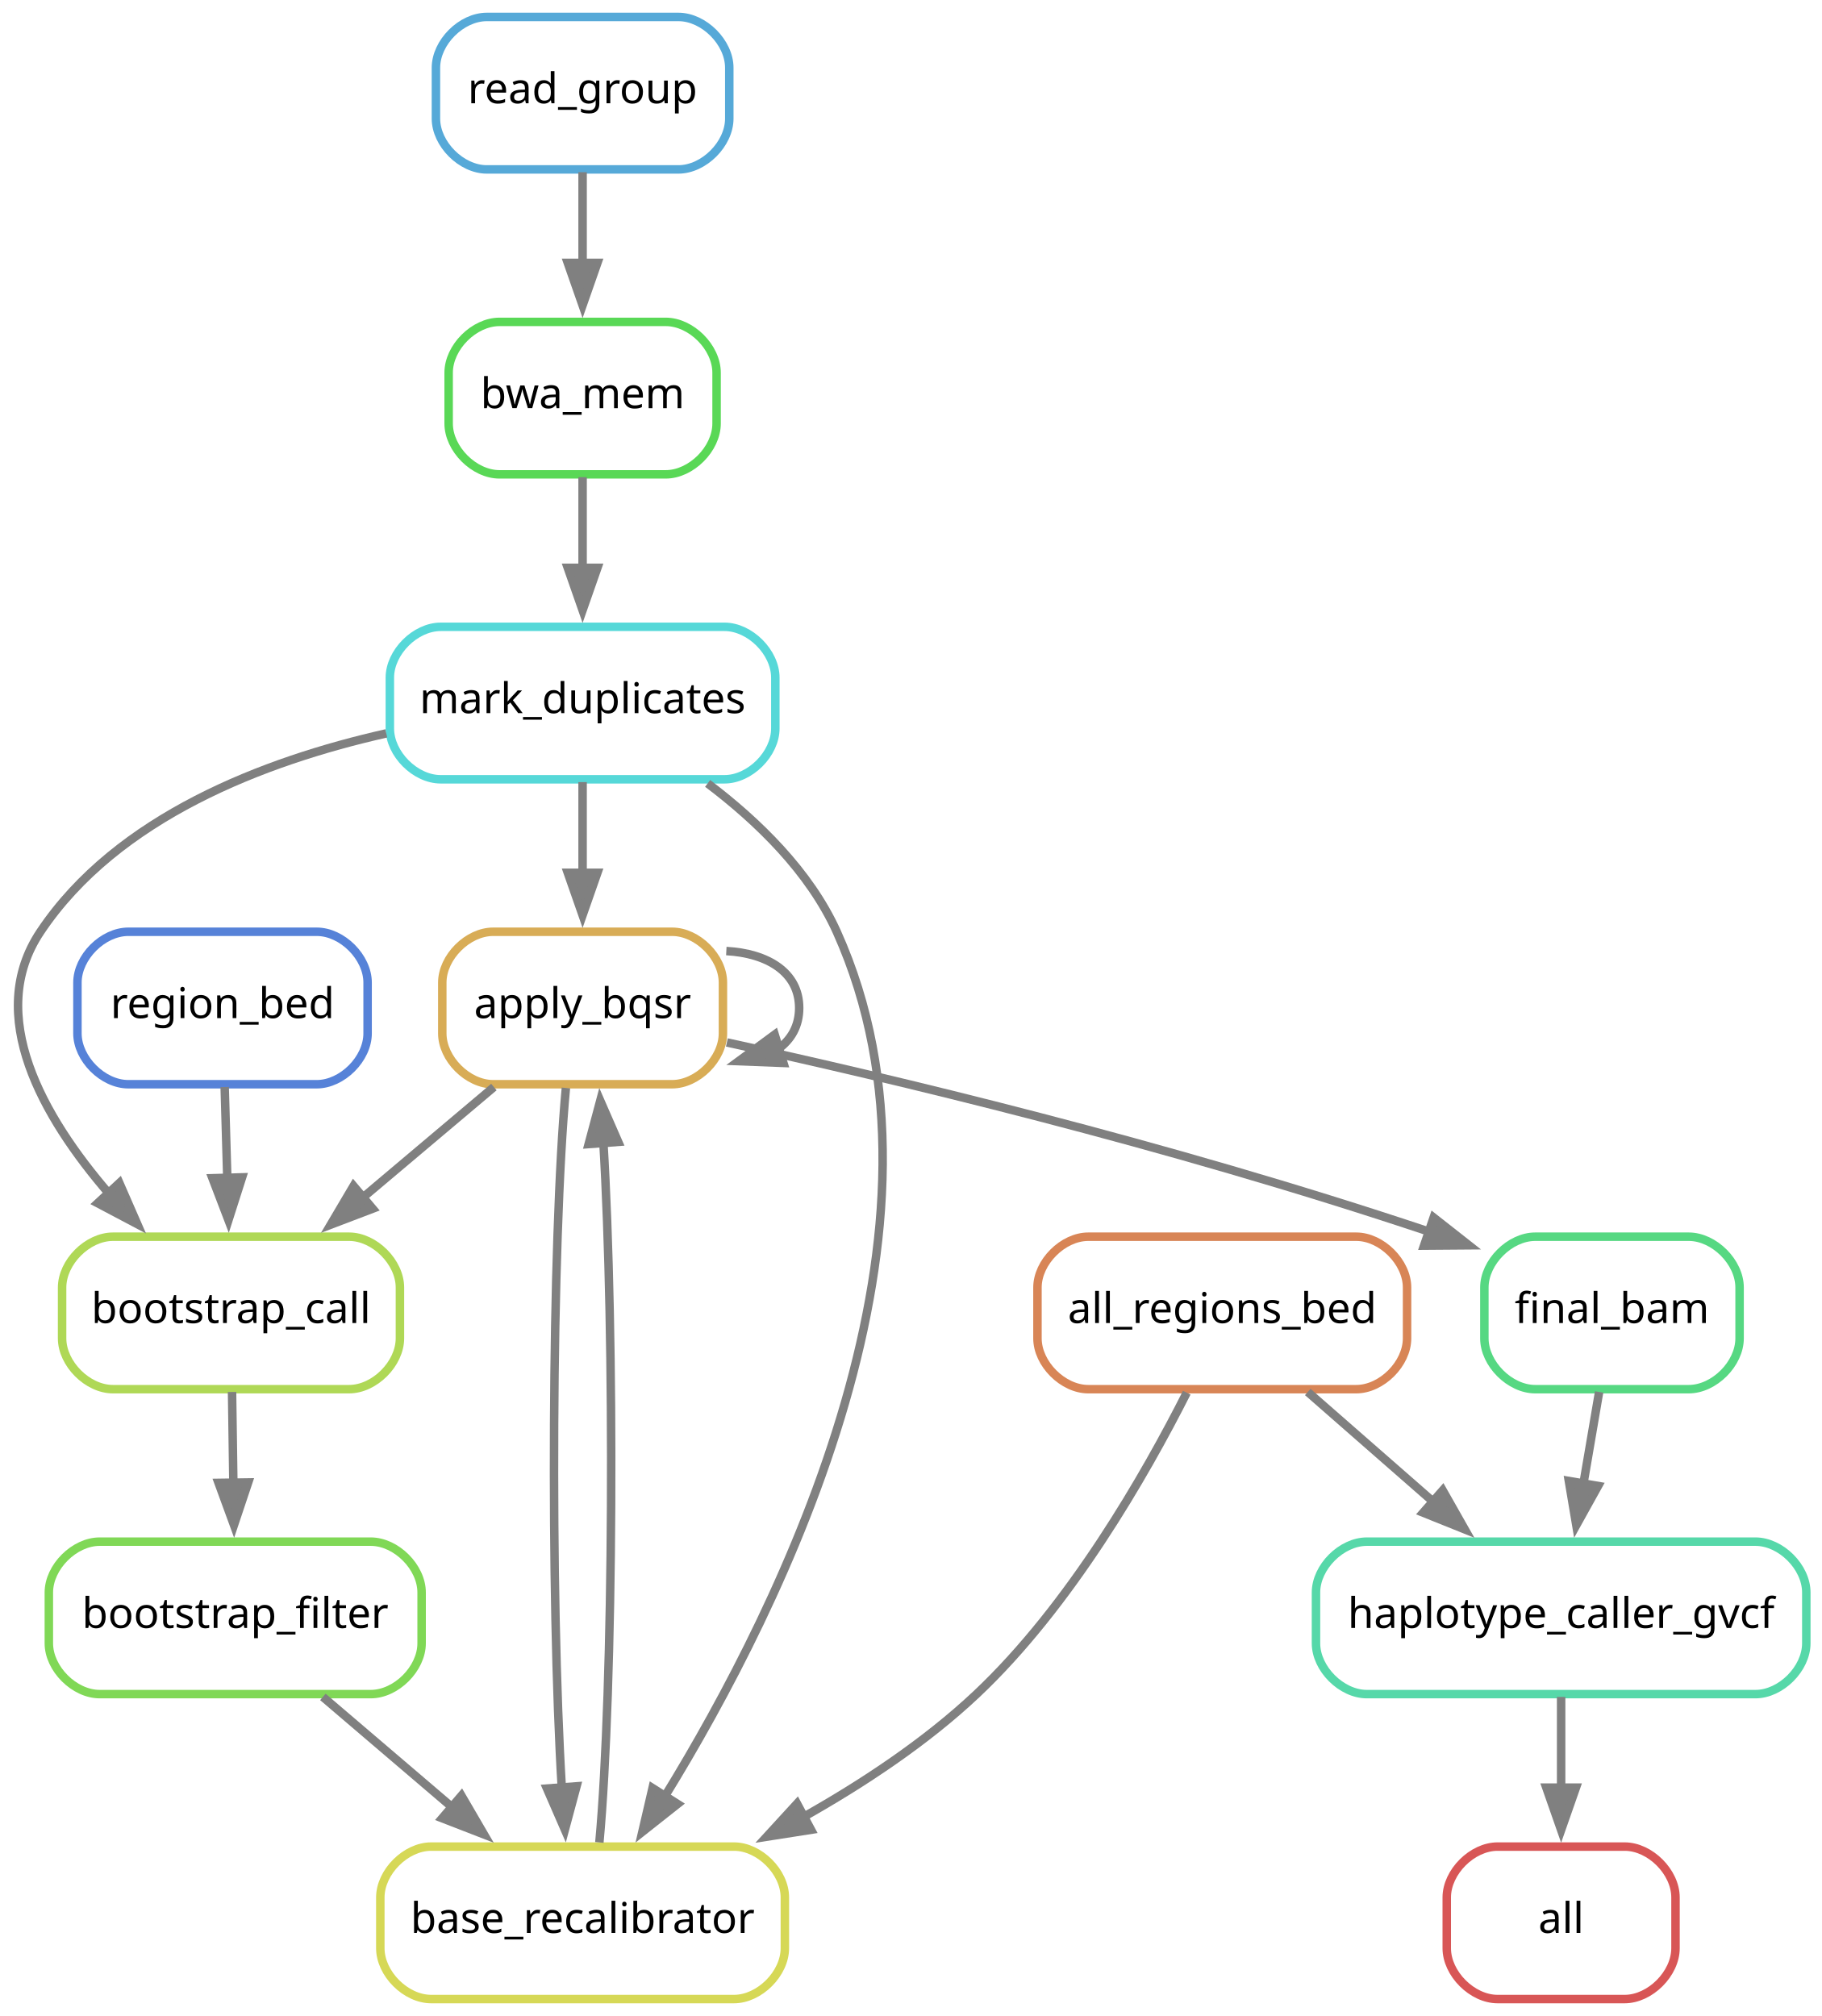
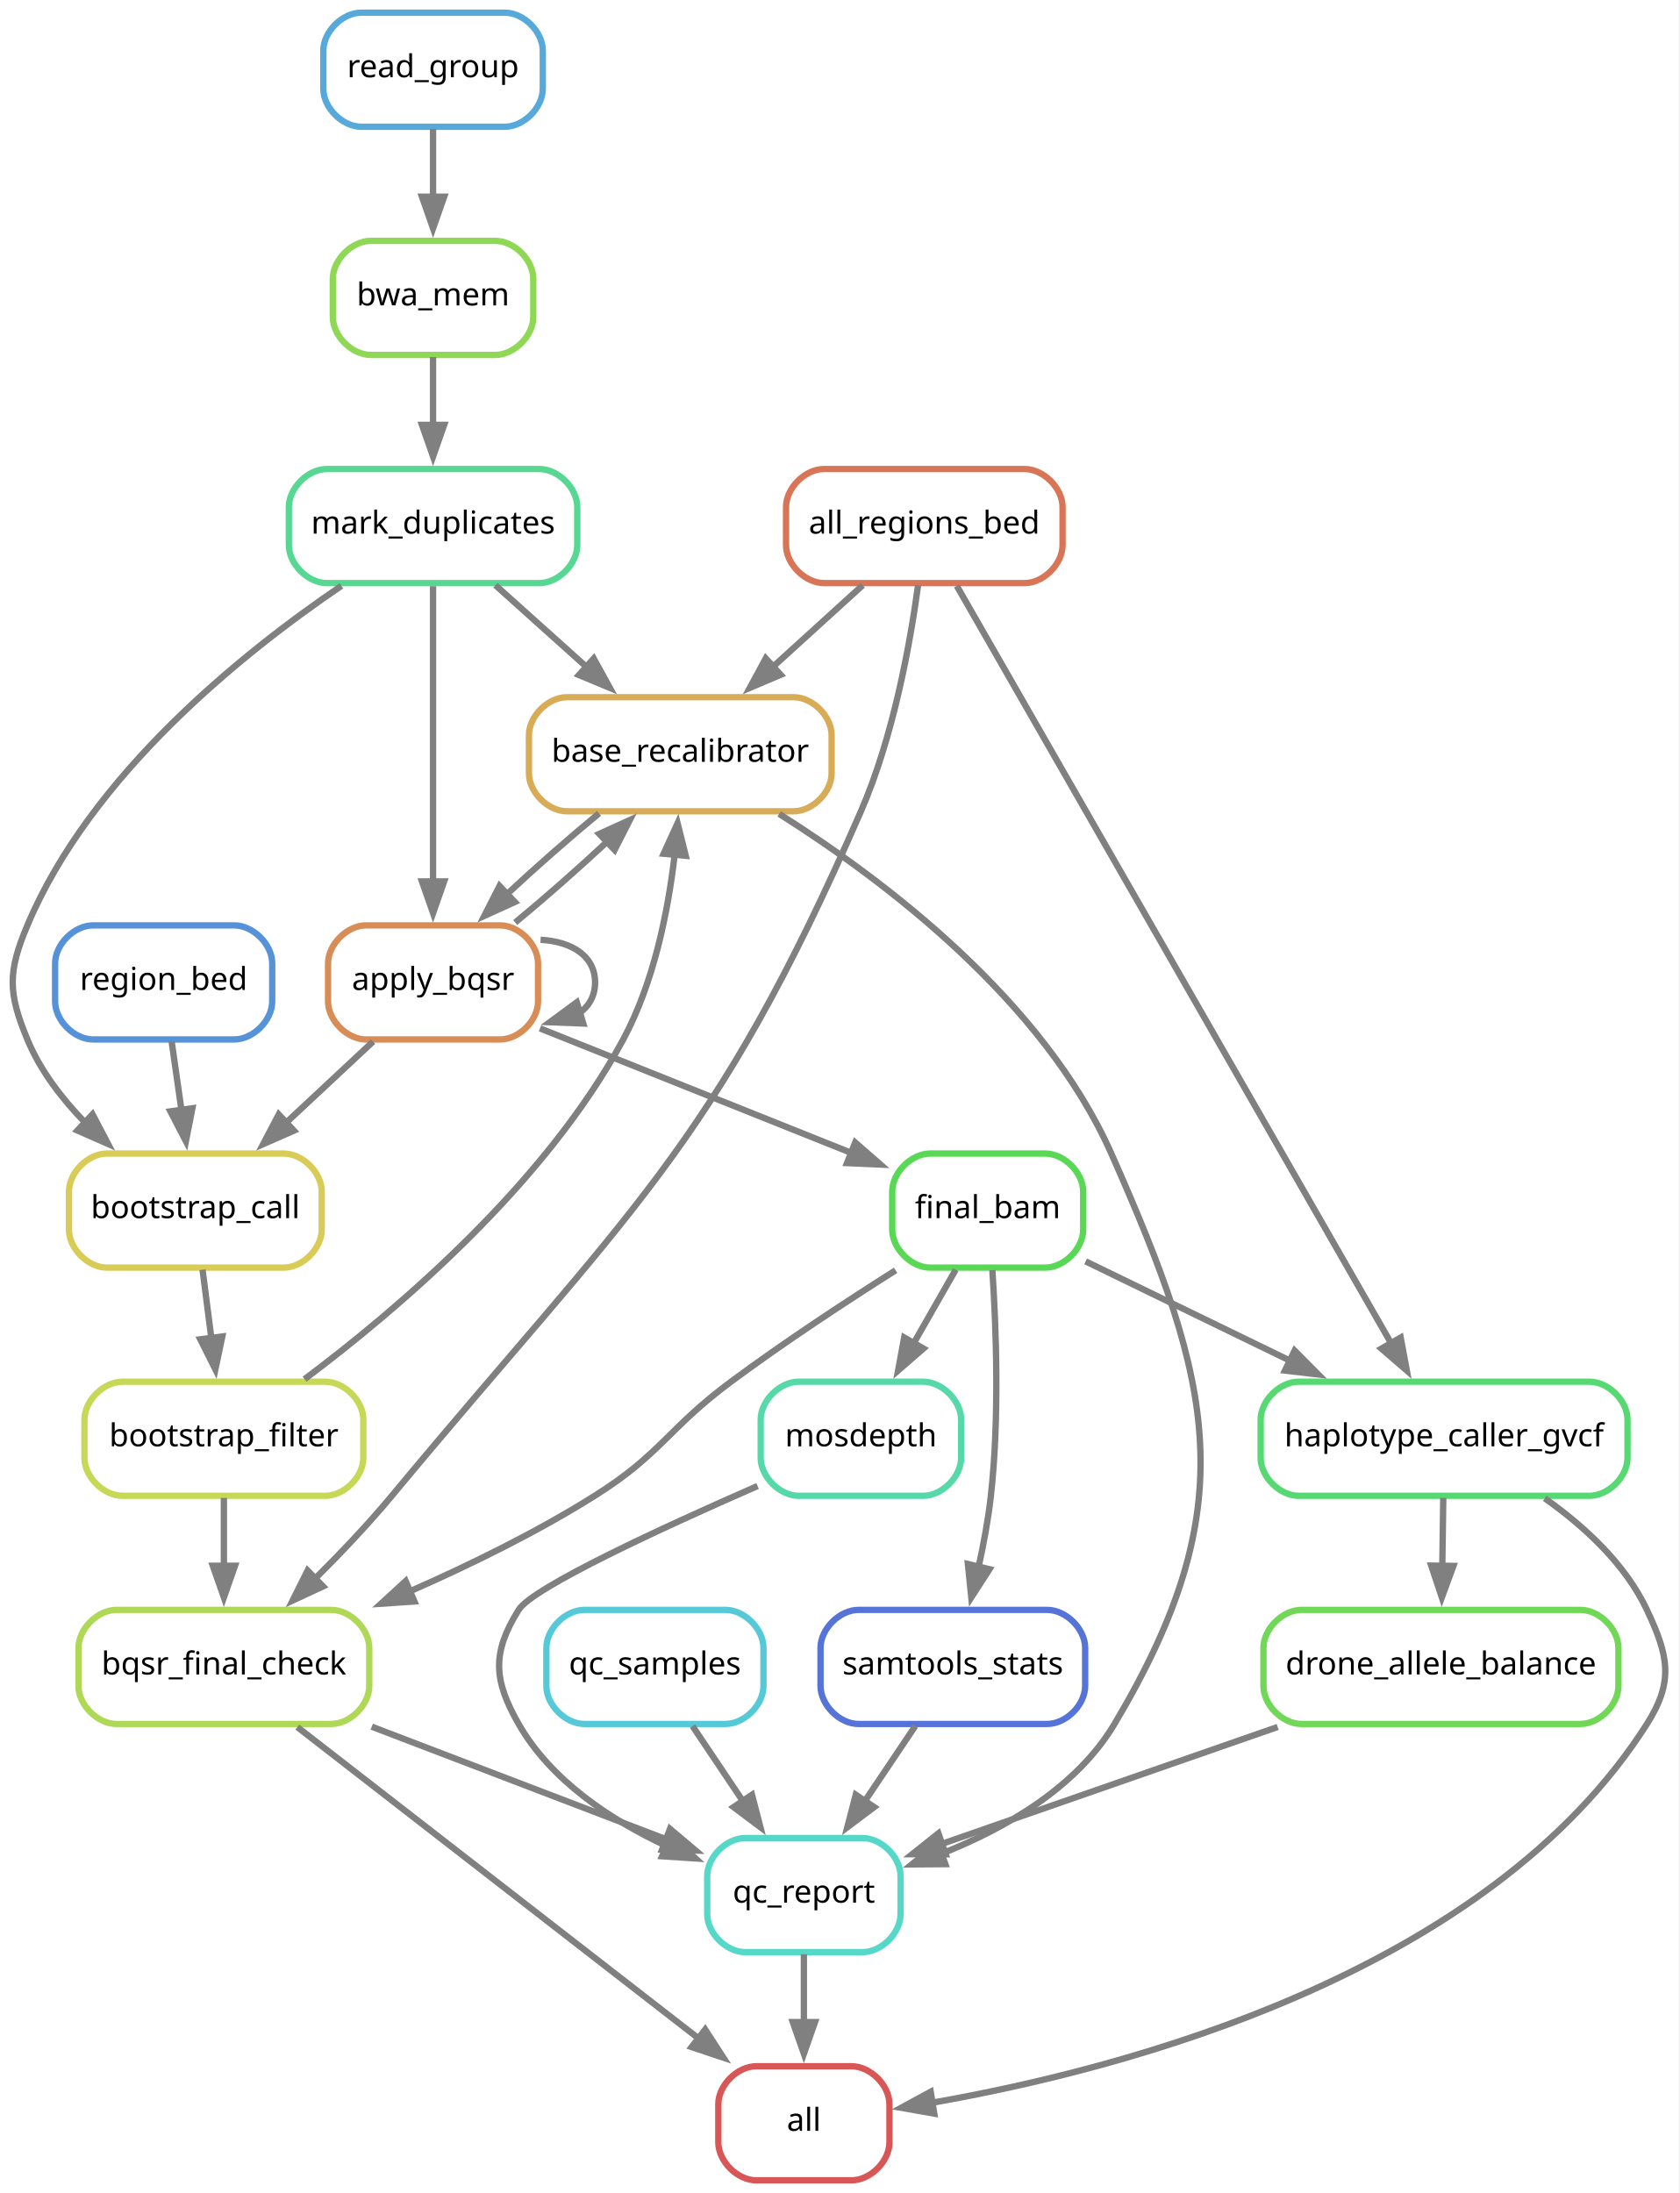
- <svg xmlns="http://www.w3.org/2000/svg" width="430pt" height="476pt" viewBox="0.00 0.00 430.00 476.00">
-   <g id="graph0" class="graph" transform="scale(1 1) rotate(0) translate(4 472)">
-     <polygon fill="white" stroke="none" points="-4,4 -4,-472 426.41,-472 426.41,4 -4,4" />
+ <svg xmlns="http://www.w3.org/2000/svg" width="530pt" height="692pt" viewBox="0.00 0.00 530.00 692.00">
+   <g id="graph0" class="graph" transform="scale(1 1) rotate(0) translate(4 688)">
+     <polygon fill="white" stroke="none" points="-4,4 -4,-688 525.63,-688 525.63,4 -4,4" />
    <g id="node1" class="node">
-       <path fill="none" stroke="#d85656" stroke-width="2" d="M379.53,-36C379.53,-36 349.53,-36 349.53,-36 343.53,-36 337.53,-30 337.53,-24 337.53,-24 337.53,-12 337.53,-12 337.53,-6 343.53,0 349.53,0 349.53,0 379.53,0 379.53,0 385.53,0 391.53,-6 391.53,-12 391.53,-12 391.53,-24 391.53,-24 391.53,-30 385.53,-36 379.53,-36" />
-       <text xml:space="preserve" text-anchor="middle" x="364.53" y="-15.62" font-family="sans" font-size="10.00">all</text>
+       <path fill="none" stroke="#d85656" stroke-width="2" d="M264.64,-36C264.64,-36 234.64,-36 234.64,-36 228.64,-36 222.64,-30 222.64,-24 222.64,-24 222.64,-12 222.64,-12 222.64,-6 228.64,0 234.64,0 234.64,0 264.64,0 264.64,0 270.64,0 276.64,-6 276.64,-12 276.64,-12 276.64,-24 276.64,-24 276.64,-30 270.64,-36 264.64,-36" />
+       <text xml:space="preserve" text-anchor="middle" x="249.64" y="-15.62" font-family="sans" font-size="10.00">all</text>
    </g>
    <g id="node2" class="node">
-       <path fill="none" stroke="#56d8a9" stroke-width="2" d="M410.41,-108C410.41,-108 318.66,-108 318.66,-108 312.66,-108 306.66,-102 306.66,-96 306.66,-96 306.66,-84 306.66,-84 306.66,-78 312.66,-72 318.66,-72 318.66,-72 410.41,-72 410.41,-72 416.41,-72 422.41,-78 422.41,-84 422.41,-84 422.41,-96 422.41,-96 422.41,-102 416.41,-108 410.41,-108" />
-       <text xml:space="preserve" text-anchor="middle" x="364.53" y="-87.62" font-family="sans" font-size="10.00">haplotype_caller_gvcf</text>
+       <path fill="none" stroke="#56d873" stroke-width="2" d="M497.51,-252C497.51,-252 405.76,-252 405.76,-252 399.76,-252 393.76,-246 393.76,-240 393.76,-240 393.76,-228 393.76,-228 393.76,-222 399.76,-216 405.76,-216 405.76,-216 497.51,-216 497.51,-216 503.51,-216 509.51,-222 509.51,-228 509.51,-228 509.51,-240 509.51,-240 509.51,-246 503.51,-252 497.51,-252" />
+       <text xml:space="preserve" text-anchor="middle" x="451.64" y="-231.62" font-family="sans" font-size="10.00">haplotype_caller_gvcf</text>
+     </g>
+     <g id="edge3" class="edge">
+       <path fill="none" stroke="grey" stroke-width="2" d="M483.41,-215.2C495.88,-206.38 508.82,-194.49 515.64,-180 522.44,-165.52 524.21,-157.51 515.64,-144 465.56,-65.14 351.08,-35.15 289.91,-24.45" />
+       <polygon fill="grey" stroke="grey" stroke-width="2" points="290.78,-21.05 280.34,-22.89 289.65,-27.96 290.78,-21.05" />
+     </g>
+     <g id="node18" class="node">
+       <path fill="none" stroke="#70d856" stroke-width="2" d="M494.64,-180C494.64,-180 406.64,-180 406.64,-180 400.64,-180 394.64,-174 394.64,-168 394.64,-168 394.64,-156 394.64,-156 394.64,-150 400.64,-144 406.64,-144 406.64,-144 494.64,-144 494.64,-144 500.64,-144 506.64,-150 506.64,-156 506.64,-156 506.64,-168 506.64,-168 506.64,-174 500.64,-180 494.64,-180" />
+       <text xml:space="preserve" text-anchor="middle" x="450.64" y="-159.62" font-family="sans" font-size="10.00">drone_allele_balance</text>
+     </g>
+     <g id="edge31" class="edge">
+       <path fill="none" stroke="grey" stroke-width="2" d="M451.38,-215.34C451.29,-208.75 451.18,-201.08 451.07,-193.67" />
+       <polygon fill="grey" stroke="grey" stroke-width="2" points="454.58,-193.88 450.93,-183.93 447.58,-193.98 454.58,-193.88" />
+     </g>
+     <g id="node3" class="node">
+       <path fill="none" stroke="#59d856" stroke-width="2" d="M325.76,-324C325.76,-324 289.51,-324 289.51,-324 283.51,-324 277.51,-318 277.51,-312 277.51,-312 277.51,-300 277.51,-300 277.51,-294 283.51,-288 289.51,-288 289.51,-288 325.76,-288 325.76,-288 331.76,-288 337.76,-294 337.76,-300 337.76,-300 337.76,-312 337.76,-312 337.76,-318 331.76,-324 325.76,-324" />
+       <text xml:space="preserve" text-anchor="middle" x="307.64" y="-303.62" font-family="sans" font-size="10.00">final_bam</text>
+     </g>
+     <g id="edge5" class="edge">
+       <path fill="none" stroke="grey" stroke-width="2" d="M338.53,-289.98C357.35,-280.83 381.82,-268.94 403.18,-258.56" />
+       <polygon fill="grey" stroke="grey" stroke-width="2" points="404.48,-261.81 411.95,-254.29 401.42,-255.52 404.48,-261.81" />
+     </g>
+     <g id="node13" class="node">
+       <path fill="none" stroke="#afd856" stroke-width="2" d="M100.51,-180C100.51,-180 32.76,-180 32.76,-180 26.76,-180 20.76,-174 20.76,-168 20.76,-168 20.76,-156 20.76,-156 20.76,-150 26.76,-144 32.76,-144 32.76,-144 100.51,-144 100.51,-144 106.51,-144 112.51,-150 112.51,-156 112.51,-156 112.51,-168 112.51,-168 112.51,-174 106.51,-180 100.51,-180" />
+       <text xml:space="preserve" text-anchor="middle" x="66.64" y="-159.62" font-family="sans" font-size="10.00">bqsr_final_check</text>
+     </g>
+     <g id="edge22" class="edge">
+       <path fill="none" stroke="grey" stroke-width="2" d="M278.59,-287.16C262.9,-277.24 243.37,-264.41 226.64,-252 206.62,-237.15 204.74,-229.26 183.64,-216 165.51,-204.6 144.52,-194.3 125.36,-185.87" />
+       <polygon fill="grey" stroke="grey" stroke-width="2" points="126.76,-182.66 116.19,-181.94 124,-189.1 126.76,-182.66" />
+     </g>
+     <g id="node16" class="node">
+       <path fill="none" stroke="#5673d8" stroke-width="2" d="M326.39,-180C326.39,-180 266.89,-180 266.89,-180 260.89,-180 254.89,-174 254.89,-168 254.89,-168 254.89,-156 254.89,-156 254.89,-150 260.89,-144 266.89,-144 266.89,-144 326.39,-144 326.39,-144 332.39,-144 338.39,-150 338.39,-156 338.39,-156 338.39,-168 338.39,-168 338.39,-174 332.39,-180 326.39,-180" />
+       <text xml:space="preserve" text-anchor="middle" x="296.64" y="-159.62" font-family="sans" font-size="10.00">samtools_stats</text>
+     </g>
+     <g id="edge29" class="edge">
+       <path fill="none" stroke="grey" stroke-width="2" d="M309.11,-287.21C310.31,-269.19 311.38,-240.57 308.64,-216 307.81,-208.62 306.36,-200.76 304.74,-193.42" />
+       <polygon fill="grey" stroke="grey" stroke-width="2" points="308.2,-192.83 302.46,-183.93 301.39,-194.47 308.2,-192.83" />
+     </g>
+     <g id="node17" class="node">
+       <path fill="none" stroke="#56d8a9" stroke-width="2" d="M287.26,-252C287.26,-252 248.01,-252 248.01,-252 242.01,-252 236.01,-246 236.01,-240 236.01,-240 236.01,-228 236.01,-228 236.01,-222 242.01,-216 248.01,-216 248.01,-216 287.26,-216 287.26,-216 293.26,-216 299.26,-222 299.26,-228 299.26,-228 299.26,-240 299.26,-240 299.26,-246 293.26,-252 287.26,-252" />
+       <text xml:space="preserve" text-anchor="middle" x="267.64" y="-231.62" font-family="sans" font-size="10.00">mosdepth</text>
+     </g>
+     <g id="edge30" class="edge">
+       <path fill="none" stroke="grey" stroke-width="2" d="M297.54,-287.34C293.5,-280.26 288.73,-271.92 284.21,-264" />
+       <polygon fill="grey" stroke="grey" stroke-width="2" points="287.37,-262.48 279.37,-255.53 281.29,-265.95 287.37,-262.48" />
+     </g>
+     <g id="node4" class="node">
+       <path fill="none" stroke="#d88d56" stroke-width="2" d="M153.76,-396C153.76,-396 111.51,-396 111.51,-396 105.51,-396 99.51,-390 99.51,-384 99.51,-384 99.51,-372 99.51,-372 99.51,-366 105.51,-360 111.51,-360 111.51,-360 153.76,-360 153.76,-360 159.76,-360 165.76,-366 165.76,-372 165.76,-372 165.76,-384 165.76,-384 165.76,-390 159.76,-396 153.76,-396" />
+       <text xml:space="preserve" text-anchor="middle" x="132.64" y="-375.62" font-family="sans" font-size="10.00">apply_bqsr</text>
+     </g>
+     <g id="edge6" class="edge">
+       <path fill="none" stroke="grey" stroke-width="2" d="M166.38,-363.5C194.4,-352.29 234.43,-336.28 264.73,-324.16" />
+       <polygon fill="grey" stroke="grey" stroke-width="2" points="265.84,-327.49 273.83,-320.52 263.24,-320.99 265.84,-327.49" />
+     </g>
+     <g id="edge8" class="edge">
+       <path fill="none" stroke="grey" stroke-width="2" d="M166.56,-391.45C176.27,-390.92 183.76,-386.44 183.76,-378 183.76,-373.78 181.89,-370.55 178.8,-368.31" />
+       <polygon fill="grey" stroke="grey" stroke-width="2" points="180.04,-365.03 169.45,-365.44 177.99,-371.72 180.04,-365.03" />
+     </g>
+     <g id="node8" class="node">
+       <path fill="none" stroke="#d8ac56" stroke-width="2" d="M246.39,-468C246.39,-468 174.89,-468 174.89,-468 168.89,-468 162.89,-462 162.89,-456 162.89,-456 162.89,-444 162.89,-444 162.89,-438 168.89,-432 174.89,-432 174.89,-432 246.39,-432 246.39,-432 252.39,-432 258.39,-438 258.39,-444 258.39,-444 258.39,-456 258.39,-456 258.39,-462 252.39,-468 246.39,-468" />
+       <text xml:space="preserve" text-anchor="middle" x="210.64" y="-447.62" font-family="sans" font-size="10.00">base_recalibrator</text>
+     </g>
+     <g id="edge15" class="edge">
+       <path fill="none" stroke="grey" stroke-width="2" d="M158.56,-396.9C167.97,-404.67 178.48,-413.92 187.63,-422.46" />
+       <polygon fill="grey" stroke="grey" stroke-width="2" points="185.08,-424.86 194.72,-429.24 189.92,-419.8 185.08,-424.86" />
+     </g>
+     <g id="node10" class="node">
+       <path fill="none" stroke="#d8cb56" stroke-width="2" d="M85.51,-324C85.51,-324 29.76,-324 29.76,-324 23.76,-324 17.76,-318 17.76,-312 17.76,-312 17.76,-300 17.76,-300 17.76,-294 23.76,-288 29.76,-288 29.76,-288 85.51,-288 85.51,-288 91.51,-288 97.51,-294 97.51,-300 97.51,-300 97.51,-312 97.51,-312 97.51,-318 91.51,-324 85.51,-324" />
+       <text xml:space="preserve" text-anchor="middle" x="57.64" y="-303.62" font-family="sans" font-size="10.00">bootstrap_call</text>
+     </g>
+     <g id="edge18" class="edge">
+       <path fill="none" stroke="grey" stroke-width="2" d="M113.71,-359.34C105.34,-351.52 95.31,-342.16 86.06,-333.53" />
+       <polygon fill="grey" stroke="grey" stroke-width="2" points="88.73,-331.23 79.03,-326.97 83.95,-336.35 88.73,-331.23" />
+     </g>
+     <g id="node5" class="node">
+       <path fill="none" stroke="#56d892" stroke-width="2" d="M166.14,-540C166.14,-540 99.14,-540 99.14,-540 93.14,-540 87.14,-534 87.14,-528 87.14,-528 87.14,-516 87.14,-516 87.14,-510 93.14,-504 99.14,-504 99.14,-504 166.14,-504 166.14,-504 172.14,-504 178.14,-510 178.14,-516 178.14,-516 178.14,-528 178.14,-528 178.14,-534 172.14,-540 166.14,-540" />
+       <text xml:space="preserve" text-anchor="middle" x="132.64" y="-519.62" font-family="sans" font-size="10.00">mark_duplicates</text>
+     </g>
+     <g id="edge7" class="edge">
+       <path fill="none" stroke="grey" stroke-width="2" d="M132.64,-503.02C132.64,-479.54 132.64,-438.11 132.64,-409.64" />
+       <polygon fill="grey" stroke="grey" stroke-width="2" points="136.14,-409.87 132.64,-399.87 129.14,-409.87 136.14,-409.87" />
+     </g>
+     <g id="edge13" class="edge">
+       <path fill="none" stroke="grey" stroke-width="2" d="M152.32,-503.34C161.03,-495.52 171.46,-486.16 181.07,-477.53" />
+       <polygon fill="grey" stroke="grey" stroke-width="2" points="183.33,-480.21 188.44,-470.92 178.66,-475 183.33,-480.21" />
+     </g>
+     <g id="edge17" class="edge">
+       <path fill="none" stroke="grey" stroke-width="2" d="M103.72,-503.13C72.53,-481.97 24.65,-443.52 4.64,-396 -1.57,-381.25 -1.49,-374.78 4.64,-360 8.66,-350.28 15.43,-341.41 22.81,-333.83" />
+       <polygon fill="grey" stroke="grey" stroke-width="2" points="25.19,-336.39 30.11,-327.01 20.42,-331.28 25.19,-336.39" />
+     </g>
+     <g id="node6" class="node">
+       <path fill="none" stroke="#8fd856" stroke-width="2" d="M152.26,-612C152.26,-612 113.01,-612 113.01,-612 107.01,-612 101.01,-606 101.01,-600 101.01,-600 101.01,-588 101.01,-588 101.01,-582 107.01,-576 113.01,-576 113.01,-576 152.26,-576 152.26,-576 158.26,-576 164.26,-582 164.26,-588 164.26,-588 164.26,-600 164.26,-600 164.26,-606 158.26,-612 152.26,-612" />
+       <text xml:space="preserve" text-anchor="middle" x="132.64" y="-591.62" font-family="sans" font-size="10.00">bwa_mem</text>
+     </g>
+     <g id="edge10" class="edge">
+       <path fill="none" stroke="grey" stroke-width="2" d="M132.64,-575.34C132.64,-568.75 132.64,-561.08 132.64,-553.67" />
+       <polygon fill="grey" stroke="grey" stroke-width="2" points="136.14,-553.93 132.64,-543.93 129.14,-553.93 136.14,-553.93" />
+     </g>
+     <g id="node7" class="node">
+       <path fill="none" stroke="#56a9d8" stroke-width="2" d="M155.26,-684C155.26,-684 110.01,-684 110.01,-684 104.01,-684 98.01,-678 98.01,-672 98.01,-672 98.01,-660 98.01,-660 98.01,-654 104.01,-648 110.01,-648 110.01,-648 155.26,-648 155.26,-648 161.26,-648 167.26,-654 167.26,-660 167.26,-660 167.26,-672 167.26,-672 167.26,-678 161.26,-684 155.26,-684" />
+       <text xml:space="preserve" text-anchor="middle" x="132.64" y="-663.62" font-family="sans" font-size="10.00">read_group</text>
+     </g>
+     <g id="edge11" class="edge">
+       <path fill="none" stroke="grey" stroke-width="2" d="M132.64,-647.34C132.64,-640.75 132.64,-633.08 132.64,-625.67" />
+       <polygon fill="grey" stroke="grey" stroke-width="2" points="136.14,-625.93 132.64,-615.93 129.14,-625.93 136.14,-625.93" />
+     </g>
+     <g id="edge9" class="edge">
+       <path fill="none" stroke="grey" stroke-width="2" d="M185,-431.34C175.61,-423.6 165.1,-414.36 155.92,-405.81" />
+       <polygon fill="grey" stroke="grey" stroke-width="2" points="158.44,-403.37 148.8,-398.99 153.61,-408.43 158.44,-403.37" />
+     </g>
+     <g id="node14" class="node">
+       <path fill="none" stroke="#56d8c9" stroke-width="2" d="M268.14,-108C268.14,-108 231.14,-108 231.14,-108 225.14,-108 219.14,-102 219.14,-96 219.14,-96 219.14,-84 219.14,-84 219.14,-78 225.14,-72 231.14,-72 231.14,-72 268.14,-72 268.14,-72 274.14,-72 280.14,-78 280.14,-84 280.14,-84 280.14,-96 280.14,-96 280.14,-102 274.14,-108 268.14,-108" />
+       <text xml:space="preserve" text-anchor="middle" x="249.64" y="-87.62" font-family="sans" font-size="10.00">qc_report</text>
+     </g>
+     <g id="edge25" class="edge">
+       <path fill="none" stroke="grey" stroke-width="2" d="M241.84,-431.18C274.89,-410.32 325.19,-372.37 346.64,-324 379.05,-250.86 388.6,-212.72 347.64,-144 335.69,-123.95 313.24,-111.03 292.83,-102.97" />
+       <polygon fill="grey" stroke="grey" stroke-width="2" points="294.28,-99.77 283.68,-99.69 291.91,-106.36 294.28,-99.77" />
+     </g>
+     <g id="node9" class="node">
+       <path fill="none" stroke="#c6d856" stroke-width="2" d="M98.64,-252C98.64,-252 34.64,-252 34.64,-252 28.64,-252 22.64,-246 22.64,-240 22.64,-240 22.64,-228 22.64,-228 22.64,-222 28.64,-216 34.64,-216 34.64,-216 98.64,-216 98.64,-216 104.64,-216 110.64,-222 110.64,-228 110.64,-228 110.64,-240 110.64,-240 110.64,-246 104.64,-252 98.64,-252" />
+       <text xml:space="preserve" text-anchor="middle" x="66.64" y="-231.62" font-family="sans" font-size="10.00">bootstrap_filter</text>
+     </g>
+     <g id="edge12" class="edge">
+       <path fill="none" stroke="grey" stroke-width="2" d="M92.1,-252.81C121.21,-274.6 168,-314.3 192.64,-360 202.31,-377.94 206.8,-400.45 208.88,-418.34" />
+       <polygon fill="grey" stroke="grey" stroke-width="2" points="205.39,-418.6 209.79,-428.24 212.36,-417.96 205.39,-418.6" />
+     </g>
+     <g id="edge20" class="edge">
+       <path fill="none" stroke="grey" stroke-width="2" d="M66.64,-215.34C66.64,-208.75 66.64,-201.08 66.64,-193.67" />
+       <polygon fill="grey" stroke="grey" stroke-width="2" points="70.14,-193.93 66.64,-183.93 63.14,-193.93 70.14,-193.93" />
+     </g>
+     <g id="edge16" class="edge">
+       <path fill="none" stroke="grey" stroke-width="2" d="M59.91,-287.34C60.75,-280.75 61.74,-273.08 62.69,-265.67" />
+       <polygon fill="grey" stroke="grey" stroke-width="2" points="66.14,-266.27 63.95,-255.9 59.2,-265.38 66.14,-266.27" />
+     </g>
+     <g id="node11" class="node">
+       <path fill="none" stroke="#5692d8" stroke-width="2" d="M69.89,-396C69.89,-396 25.39,-396 25.39,-396 19.39,-396 13.39,-390 13.39,-384 13.39,-384 13.39,-372 13.39,-372 13.39,-366 19.39,-360 25.39,-360 25.39,-360 69.89,-360 69.89,-360 75.89,-360 81.89,-366 81.89,-372 81.89,-372 81.89,-384 81.89,-384 81.89,-390 75.89,-396 69.89,-396" />
+       <text xml:space="preserve" text-anchor="middle" x="47.64" y="-375.62" font-family="sans" font-size="10.00">region_bed</text>
+     </g>
+     <g id="edge19" class="edge">
+       <path fill="none" stroke="grey" stroke-width="2" d="M50.16,-359.34C51.1,-352.75 52.2,-345.08 53.26,-337.67" />
+       <polygon fill="grey" stroke="grey" stroke-width="2" points="56.7,-338.29 54.65,-327.9 49.77,-337.3 56.7,-338.29" />
+     </g>
+     <g id="node12" class="node">
+       <path fill="none" stroke="#d87556" stroke-width="2" d="M319.26,-540C319.26,-540 256.01,-540 256.01,-540 250.01,-540 244.01,-534 244.01,-528 244.01,-528 244.01,-516 244.01,-516 244.01,-510 250.01,-504 256.01,-504 256.01,-504 319.26,-504 319.26,-504 325.26,-504 331.26,-510 331.26,-516 331.26,-516 331.26,-528 331.26,-528 331.26,-534 325.26,-540 319.26,-540" />
+       <text xml:space="preserve" text-anchor="middle" x="287.64" y="-519.62" font-family="sans" font-size="10.00">all_regions_bed</text>
+     </g>
+     <g id="edge4" class="edge">
+       <path fill="none" stroke="grey" stroke-width="2" d="M297.89,-503.11C325.45,-455.06 401.26,-322.85 435.03,-263.96" />
+       <polygon fill="grey" stroke="grey" stroke-width="2" points="437.94,-265.93 439.88,-255.51 431.86,-262.44 437.94,-265.93" />
+     </g>
+     <g id="edge14" class="edge">
+       <path fill="none" stroke="grey" stroke-width="2" d="M268.21,-503.34C259.61,-495.52 249.31,-486.16 239.82,-477.53" />
+       <polygon fill="grey" stroke="grey" stroke-width="2" points="242.32,-475.07 232.57,-470.94 237.61,-480.25 242.32,-475.07" />
+     </g>
+     <g id="edge21" class="edge">
+       <path fill="none" stroke="grey" stroke-width="2" d="M285.67,-503.33C283.17,-484.91 277.88,-455.52 267.64,-432 221.15,-325.31 193.99,-305.53 119.64,-216 112.23,-207.08 103.55,-197.94 95.39,-189.83" />
+       <polygon fill="grey" stroke="grey" stroke-width="2" points="97.93,-187.42 88.32,-182.95 93.05,-192.43 97.93,-187.42" />
+     </g>
+     <g id="edge2" class="edge">
+       <path fill="none" stroke="grey" stroke-width="2" d="M89.81,-143.02C121.85,-118.16 179.85,-73.15 216.47,-44.73" />
+       <polygon fill="grey" stroke="grey" stroke-width="2" points="218.5,-47.59 224.26,-38.69 214.21,-42.06 218.5,-47.59" />
+     </g>
+     <g id="edge24" class="edge">
+       <path fill="none" stroke="grey" stroke-width="2" d="M113.29,-143.15C141.98,-132.18 178.48,-118.22 206.49,-107.5" />
+       <polygon fill="grey" stroke="grey" stroke-width="2" points="207.4,-110.9 215.49,-104.06 204.9,-104.36 207.4,-110.9" />
    </g>
    <g id="edge1" class="edge">
-       <path fill="none" stroke="grey" stroke-width="2" d="M364.53,-71.34C364.53,-64.75 364.53,-57.08 364.53,-49.67" />
-       <polygon fill="grey" stroke="grey" stroke-width="2" points="368.03,-49.93 364.53,-39.93 361.03,-49.93 368.03,-49.93" />
-     </g>
-     <g id="node3" class="node">
-       <path fill="none" stroke="#56d882" stroke-width="2" d="M394.66,-180C394.66,-180 358.41,-180 358.41,-180 352.41,-180 346.41,-174 346.41,-168 346.41,-168 346.41,-156 346.41,-156 346.41,-150 352.41,-144 358.41,-144 358.41,-144 394.66,-144 394.66,-144 400.66,-144 406.66,-150 406.66,-156 406.66,-156 406.66,-168 406.66,-168 406.66,-174 400.66,-180 394.66,-180" />
-       <text xml:space="preserve" text-anchor="middle" x="376.53" y="-159.62" font-family="sans" font-size="10.00">final_bam</text>
-     </g>
-     <g id="edge3" class="edge">
-       <path fill="none" stroke="grey" stroke-width="2" d="M373.5,-143.34C372.38,-136.75 371.06,-129.08 369.79,-121.67" />
-       <polygon fill="grey" stroke="grey" stroke-width="2" points="373.25,-121.15 368.11,-111.89 366.35,-122.33 373.25,-121.15" />
-     </g>
-     <g id="node4" class="node">
-       <path fill="none" stroke="#d8ac56" stroke-width="2" d="M154.66,-252C154.66,-252 112.41,-252 112.41,-252 106.41,-252 100.41,-246 100.41,-240 100.41,-240 100.41,-228 100.41,-228 100.41,-222 106.41,-216 112.41,-216 112.41,-216 154.66,-216 154.66,-216 160.66,-216 166.66,-222 166.66,-228 166.66,-228 166.66,-240 166.66,-240 166.66,-246 160.66,-252 154.66,-252" />
-       <text xml:space="preserve" text-anchor="middle" x="133.53" y="-231.62" font-family="sans" font-size="10.00">apply_bqsr</text>
-     </g>
-     <g id="edge4" class="edge">
-       <path fill="none" stroke="grey" stroke-width="2" d="M167.59,-225.87C206.01,-217.46 270.49,-202.24 333.47,-181.15" />
-       <polygon fill="grey" stroke="grey" stroke-width="2" points="334.43,-184.52 342.76,-177.97 332.17,-177.89 334.43,-184.52" />
-     </g>
-     <g id="edge7" class="edge">
-       <path fill="none" stroke="grey" stroke-width="2" d="M167.46,-247.45C177.17,-246.92 184.66,-242.44 184.66,-234 184.66,-229.78 182.78,-226.55 179.7,-224.31" />
-       <polygon fill="grey" stroke="grey" stroke-width="2" points="180.94,-221.03 170.35,-221.44 178.88,-227.72 180.94,-221.03" />
-     </g>
-     <g id="node8" class="node">
-       <path fill="none" stroke="#d6d856" stroke-width="2" d="M169.28,-36C169.28,-36 97.78,-36 97.78,-36 91.78,-36 85.78,-30 85.78,-24 85.78,-24 85.78,-12 85.78,-12 85.78,-6 91.78,0 97.78,0 97.78,0 169.28,0 169.28,0 175.28,0 181.28,-6 181.28,-12 181.28,-12 181.28,-24 181.28,-24 181.28,-30 175.28,-36 169.28,-36" />
-       <text xml:space="preserve" text-anchor="middle" x="133.53" y="-15.62" font-family="sans" font-size="10.00">base_recalibrator</text>
-     </g>
-     <g id="edge12" class="edge">
-       <path fill="none" stroke="grey" stroke-width="2" d="M129.59,-215.12C126.2,-178.62 125.88,-95.13 128.63,-49.74" />
-       <polygon fill="grey" stroke="grey" stroke-width="2" points="132.1,-50.23 129.35,-40 125.12,-49.71 132.1,-50.23" />
-     </g>
-     <g id="node10" class="node">
-       <path fill="none" stroke="#afd856" stroke-width="2" d="M78.41,-180C78.41,-180 22.66,-180 22.66,-180 16.66,-180 10.66,-174 10.66,-168 10.66,-168 10.66,-156 10.66,-156 10.66,-150 16.66,-144 22.66,-144 22.66,-144 78.41,-144 78.41,-144 84.41,-144 90.41,-150 90.41,-156 90.41,-156 90.41,-168 90.41,-168 90.41,-174 84.41,-180 78.41,-180" />
-       <text xml:space="preserve" text-anchor="middle" x="50.53" y="-159.62" font-family="sans" font-size="10.00">bootstrap_call</text>
-     </g>
-     <g id="edge16" class="edge">
-       <path fill="none" stroke="grey" stroke-width="2" d="M112.59,-215.34C103.22,-207.44 91.99,-197.96 81.67,-189.26" />
-       <polygon fill="grey" stroke="grey" stroke-width="2" points="83.97,-186.62 74.07,-182.85 79.46,-191.98 83.97,-186.62" />
-     </g>
-     <g id="node5" class="node">
-       <path fill="none" stroke="#56d8d8" stroke-width="2" d="M167.03,-324C167.03,-324 100.03,-324 100.03,-324 94.03,-324 88.03,-318 88.03,-312 88.03,-312 88.03,-300 88.03,-300 88.03,-294 94.03,-288 100.03,-288 100.03,-288 167.03,-288 167.03,-288 173.03,-288 179.03,-294 179.03,-300 179.03,-300 179.03,-312 179.03,-312 179.03,-318 173.03,-324 167.03,-324" />
-       <text xml:space="preserve" text-anchor="middle" x="133.53" y="-303.62" font-family="sans" font-size="10.00">mark_duplicates</text>
-     </g>
-     <g id="edge5" class="edge">
-       <path fill="none" stroke="grey" stroke-width="2" d="M133.53,-287.34C133.53,-280.75 133.53,-273.08 133.53,-265.67" />
-       <polygon fill="grey" stroke="grey" stroke-width="2" points="137.03,-265.93 133.53,-255.93 130.03,-265.93 137.03,-265.93" />
-     </g>
-     <g id="edge11" class="edge">
-       <path fill="none" stroke="grey" stroke-width="2" d="M163.05,-287.03C174.85,-278.11 187.13,-266.19 193.53,-252 224.98,-182.26 180.73,-93.06 152.99,-47.93" />
-       <polygon fill="grey" stroke="grey" stroke-width="2" points="155.95,-46.06 147.64,-39.49 150.04,-49.81 155.95,-46.06" />
-     </g>
-     <g id="edge15" class="edge">
-       <path fill="none" stroke="grey" stroke-width="2" d="M87.19,-298.84C58.44,-292.36 23.64,-279.1 5.53,-252 -7.62,-232.32 6.1,-208.29 21.75,-190.15" />
-       <polygon fill="grey" stroke="grey" stroke-width="2" points="24.18,-192.68 28.42,-182.97 19.05,-187.92 24.18,-192.68" />
-     </g>
-     <g id="node6" class="node">
-       <path fill="none" stroke="#59d856" stroke-width="2" d="M153.16,-396C153.16,-396 113.91,-396 113.91,-396 107.91,-396 101.91,-390 101.91,-384 101.91,-384 101.91,-372 101.91,-372 101.91,-366 107.91,-360 113.91,-360 113.91,-360 153.16,-360 153.16,-360 159.16,-360 165.16,-366 165.16,-372 165.16,-372 165.16,-384 165.16,-384 165.16,-390 159.16,-396 153.16,-396" />
-       <text xml:space="preserve" text-anchor="middle" x="133.53" y="-375.62" font-family="sans" font-size="10.00">bwa_mem</text>
-     </g>
-     <g id="edge8" class="edge">
-       <path fill="none" stroke="grey" stroke-width="2" d="M133.53,-359.34C133.53,-352.75 133.53,-345.08 133.53,-337.67" />
-       <polygon fill="grey" stroke="grey" stroke-width="2" points="137.03,-337.93 133.53,-327.93 130.03,-337.93 137.03,-337.93" />
-     </g>
-     <g id="node7" class="node">
-       <path fill="none" stroke="#56a9d8" stroke-width="2" d="M156.16,-468C156.16,-468 110.91,-468 110.91,-468 104.91,-468 98.91,-462 98.91,-456 98.91,-456 98.91,-444 98.91,-444 98.91,-438 104.91,-432 110.91,-432 110.91,-432 156.16,-432 156.16,-432 162.16,-432 168.16,-438 168.16,-444 168.16,-444 168.16,-456 168.16,-456 168.16,-462 162.16,-468 156.16,-468" />
-       <text xml:space="preserve" text-anchor="middle" x="133.53" y="-447.62" font-family="sans" font-size="10.00">read_group</text>
-     </g>
-     <g id="edge9" class="edge">
-       <path fill="none" stroke="grey" stroke-width="2" d="M133.53,-431.34C133.53,-424.75 133.53,-417.08 133.53,-409.67" />
-       <polygon fill="grey" stroke="grey" stroke-width="2" points="137.03,-409.93 133.53,-399.93 130.03,-409.93 137.03,-409.93" />
-     </g>
-     <g id="edge6" class="edge">
-       <path fill="none" stroke="grey" stroke-width="2" d="M137.49,-36.98C140.87,-73.57 141.18,-157.06 138.43,-202.38" />
-       <polygon fill="grey" stroke="grey" stroke-width="2" points="134.96,-201.87 137.7,-212.1 141.94,-202.39 134.96,-201.87" />
-     </g>
-     <g id="node9" class="node">
-       <path fill="none" stroke="#80d856" stroke-width="2" d="M83.53,-108C83.53,-108 19.53,-108 19.53,-108 13.53,-108 7.53,-102 7.53,-96 7.53,-96 7.53,-84 7.53,-84 7.53,-78 13.53,-72 19.53,-72 19.53,-72 83.53,-72 83.53,-72 89.53,-72 95.53,-78 95.53,-84 95.53,-84 95.53,-96 95.53,-96 95.53,-102 89.53,-108 83.53,-108" />
-       <text xml:space="preserve" text-anchor="middle" x="51.53" y="-87.62" font-family="sans" font-size="10.00">bootstrap_filter</text>
-     </g>
-     <g id="edge10" class="edge">
-       <path fill="none" stroke="grey" stroke-width="2" d="M72.22,-71.34C81.48,-63.44 92.57,-53.96 102.77,-45.26" />
-       <polygon fill="grey" stroke="grey" stroke-width="2" points="104.93,-48.02 110.26,-38.87 100.38,-42.7 104.93,-48.02" />
-     </g>
-     <g id="edge14" class="edge">
-       <path fill="none" stroke="grey" stroke-width="2" d="M50.78,-143.34C50.88,-136.75 50.99,-129.08 51.09,-121.67" />
-       <polygon fill="grey" stroke="grey" stroke-width="2" points="54.59,-121.98 51.23,-111.93 47.59,-121.88 54.59,-121.98" />
-     </g>
-     <g id="node11" class="node">
-       <path fill="none" stroke="#5682d8" stroke-width="2" d="M70.78,-252C70.78,-252 26.28,-252 26.28,-252 20.28,-252 14.28,-246 14.28,-240 14.28,-240 14.28,-228 14.28,-228 14.28,-222 20.28,-216 26.28,-216 26.28,-216 70.78,-216 70.78,-216 76.78,-216 82.78,-222 82.78,-228 82.78,-228 82.78,-240 82.78,-240 82.78,-246 76.78,-252 70.78,-252" />
-       <text xml:space="preserve" text-anchor="middle" x="48.53" y="-231.62" font-family="sans" font-size="10.00">region_bed</text>
-     </g>
-     <g id="edge17" class="edge">
-       <path fill="none" stroke="grey" stroke-width="2" d="M49.04,-215.34C49.22,-208.75 49.44,-201.08 49.66,-193.67" />
-       <polygon fill="grey" stroke="grey" stroke-width="2" points="53.15,-194.02 49.93,-183.93 46.15,-193.82 53.15,-194.02" />
-     </g>
-     <g id="node12" class="node">
-       <path fill="none" stroke="#d88556" stroke-width="2" d="M316.16,-180C316.16,-180 252.91,-180 252.91,-180 246.91,-180 240.91,-174 240.91,-168 240.91,-168 240.91,-156 240.91,-156 240.91,-150 246.91,-144 252.91,-144 252.91,-144 316.16,-144 316.16,-144 322.16,-144 328.16,-150 328.16,-156 328.16,-156 328.16,-168 328.16,-168 328.16,-174 322.16,-180 316.16,-180" />
-       <text xml:space="preserve" text-anchor="middle" x="284.53" y="-159.62" font-family="sans" font-size="10.00">all_regions_bed</text>
-     </g>
-     <g id="edge2" class="edge">
-       <path fill="none" stroke="grey" stroke-width="2" d="M304.72,-143.34C313.75,-135.44 324.57,-125.96 334.52,-117.26" />
-       <polygon fill="grey" stroke="grey" stroke-width="2" points="336.57,-120.11 341.79,-110.9 331.96,-114.85 336.57,-120.11" />
-     </g>
-     <g id="edge13" class="edge">
-       <path fill="none" stroke="grey" stroke-width="2" d="M276.15,-143.17C266.37,-123.81 248.68,-92.87 226.53,-72 214.58,-60.74 199.79,-50.94 185.56,-42.93" />
-       <polygon fill="grey" stroke="grey" stroke-width="2" points="187.46,-39.97 176.99,-38.33 184.15,-46.14 187.46,-39.97" />
+       <path fill="none" stroke="grey" stroke-width="2" d="M249.64,-71.34C249.64,-64.75 249.64,-57.08 249.64,-49.67" />
+       <polygon fill="grey" stroke="grey" stroke-width="2" points="253.14,-49.93 249.64,-39.93 246.14,-49.93 253.14,-49.93" />
+     </g>
+     <g id="node15" class="node">
+       <path fill="none" stroke="#56c9d8" stroke-width="2" d="M224.89,-180C224.89,-180 180.39,-180 180.39,-180 174.39,-180 168.39,-174 168.39,-168 168.39,-168 168.39,-156 168.39,-156 168.39,-150 174.39,-144 180.39,-144 180.39,-144 224.89,-144 224.89,-144 230.89,-144 236.89,-150 236.89,-156 236.89,-156 236.89,-168 236.89,-168 236.89,-174 230.89,-180 224.89,-180" />
+       <text xml:space="preserve" text-anchor="middle" x="202.64" y="-159.62" font-family="sans" font-size="10.00">qc_samples</text>
+     </g>
+     <g id="edge23" class="edge">
+       <path fill="none" stroke="grey" stroke-width="2" d="M214.5,-143.34C219.36,-136.1 225.11,-127.53 230.53,-119.45" />
+       <polygon fill="grey" stroke="grey" stroke-width="2" points="233.26,-121.67 235.93,-111.41 227.45,-117.77 233.26,-121.67" />
+     </g>
+     <g id="edge28" class="edge">
+       <path fill="none" stroke="grey" stroke-width="2" d="M284.78,-143.34C279.91,-136.1 274.17,-127.53 268.74,-119.45" />
+       <polygon fill="grey" stroke="grey" stroke-width="2" points="271.82,-117.77 263.34,-111.41 266.01,-121.67 271.82,-117.77" />
+     </g>
+     <g id="edge26" class="edge">
+       <path fill="none" stroke="grey" stroke-width="2" d="M235.04,-219.1C204.88,-205.9 164.04,-187.07 159.64,-180 151.17,-166.42 151.7,-157.89 159.64,-144 169.85,-126.14 188.69,-113.69 206.51,-105.38" />
+       <polygon fill="grey" stroke="grey" stroke-width="2" points="207.64,-108.7 215.47,-101.57 204.9,-102.26 207.64,-108.7" />
+     </g>
+     <g id="edge27" class="edge">
+       <path fill="none" stroke="grey" stroke-width="2" d="M399.13,-143.06C366.32,-131.64 324.27,-116.99 293.14,-106.15" />
+       <polygon fill="grey" stroke="grey" stroke-width="2" points="294.39,-102.88 283.8,-102.9 292.09,-109.49 294.39,-102.88" />
    </g>
  </g>
</svg>
